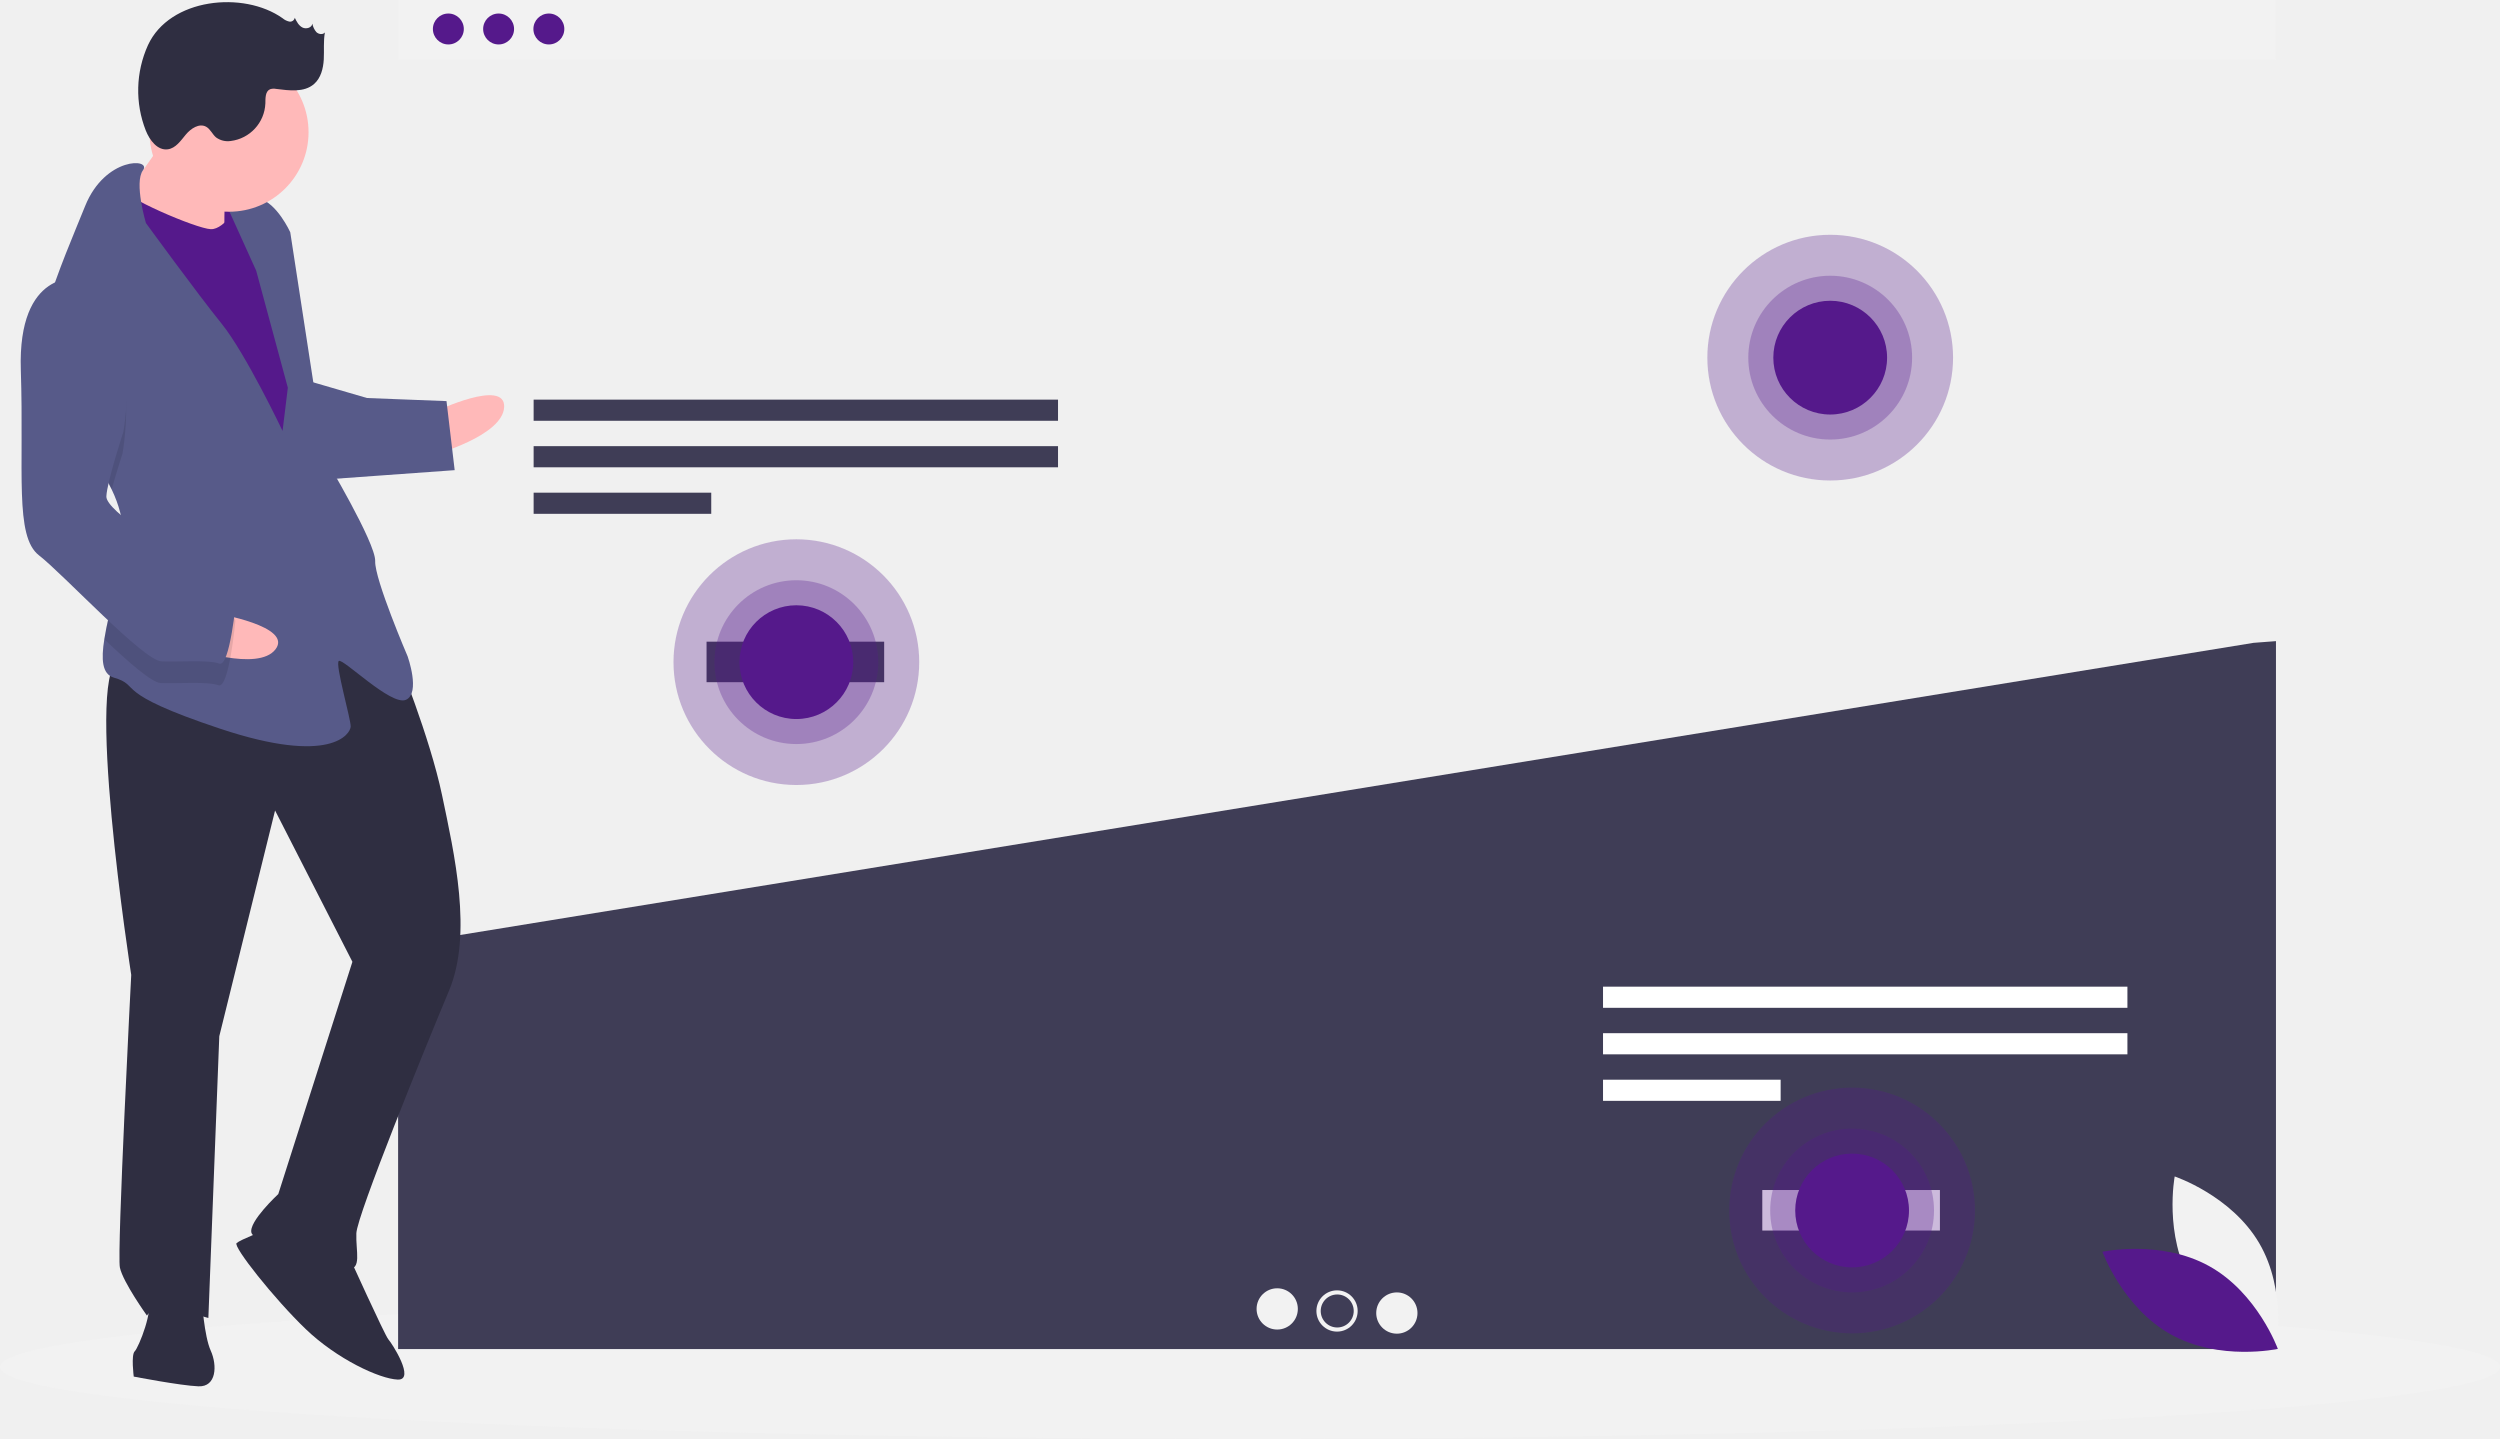
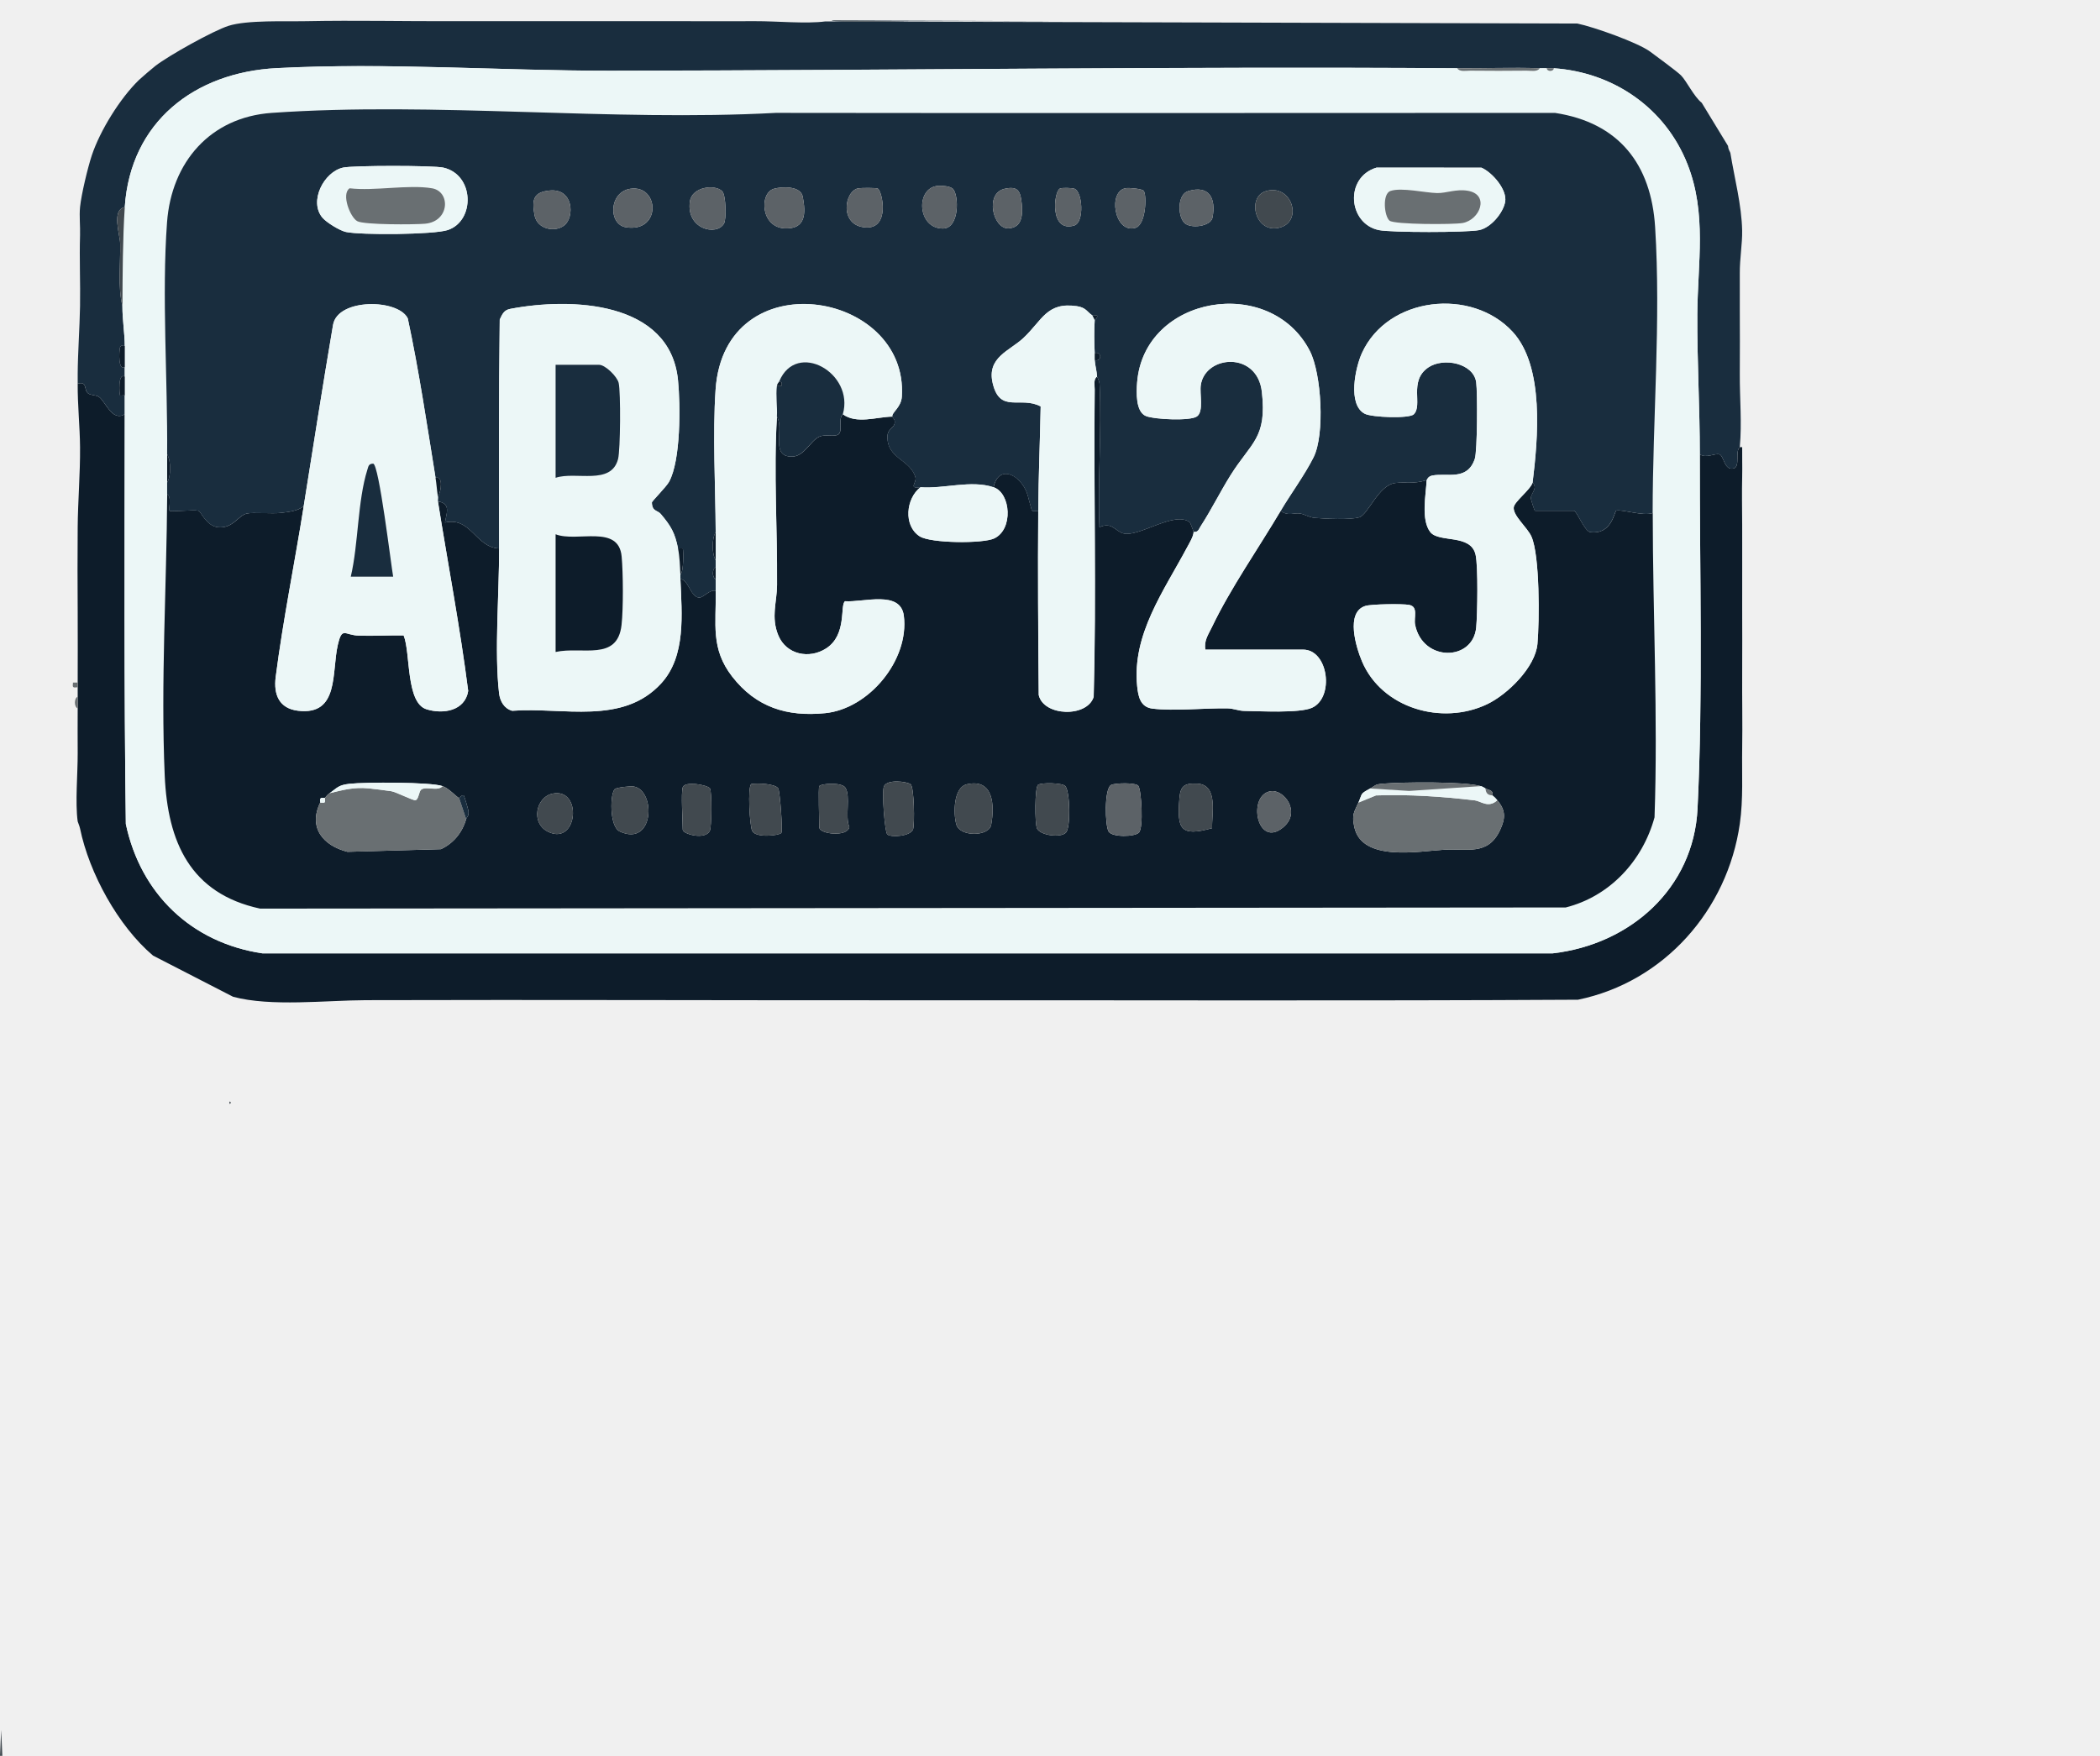
- <svg xmlns="http://www.w3.org/2000/svg" id="f0a8f4ba-cc2b-4400-9e08-d246a0bad060" width="1098.75" height="632.37" data-name="Layer 1" viewBox="0 0 1098.75 632.37">
-   <ellipse cx="549.375" cy="600.774" fill="#f2f2f2" rx="549.375" ry="31.597" />
-   <rect width="825.318" height="26.257" x="174.967" fill="#f2f2f2" />
-   <circle cx="197.053" cy="12.741" r="6.795" fill="#55198b" />
-   <circle cx="219.138" cy="12.741" r="6.795" fill="#55198b" />
-   <circle cx="241.223" cy="12.741" r="6.795" fill="#55198b" />
-   <polygon fill="#3f3d56" points="175.552 415.277 174.967 415.779 174.967 592.903 1000.285 592.903 1000.285 281.779 990.449 282.525 175.552 415.277" />
-   <rect width="230.47" height="9.293" x="234.529" y="175.641" fill="#3f3d56" />
-   <rect width="230.47" height="9.293" x="234.529" y="196.086" fill="#3f3d56" />
-   <rect width="78.063" height="9.293" x="234.529" y="216.531" fill="#3f3d56" />
-   <rect width="230.47" height="9.293" x="704.529" y="433.641" fill="#fff" />
-   <rect width="230.47" height="9.293" x="704.529" y="454.086" fill="#fff" />
-   <rect width="78.063" height="9.293" x="704.529" y="474.531" fill="#fff" />
-   <circle cx="561.335" cy="575.269" r="9.066" fill="#f2f2f2" />
-   <circle cx="587.626" cy="576.176" r="9.066" fill="#f2f2f2" />
-   <circle cx="613.917" cy="577.082" r="9.066" fill="#f2f2f2" />
-   <circle cx="587.709" cy="576.176" r="7.253" fill="#3f3d56" />
-   <rect width="78.063" height="17.81" x="310.529" y="282.014" fill="#3f3d56" />
-   <rect width="78.063" height="17.81" x="774.529" y="523.014" fill="#fff" />
-   <circle cx="350" cy="291.014" r="54" fill="#55198b" opacity=".3" />
-   <circle cx="350" cy="291.014" r="36" fill="#55198b" opacity=".3" />
-   <circle cx="350" cy="291.014" r="25" fill="#55198b" />
-   <circle cx="804.375" cy="157.185" r="54" fill="#55198b" opacity=".3" />
-   <circle cx="804.375" cy="157.185" r="36" fill="#55198b" opacity=".3" />
-   <circle cx="804.375" cy="157.185" r="25" fill="#55198b" />
-   <circle cx="814" cy="532.014" r="54" fill="#55198b" opacity=".3" />
-   <circle cx="814" cy="532.014" r="36" fill="#55198b" opacity=".3" />
-   <circle cx="814" cy="532.014" r="25" fill="#55198b" />
-   <rect width="22.242" height="28.597" x="141.093" y="215.02" fill="#55198b" transform="translate(244.8029 330.5492) rotate(-177.7793)" />
-   <path fill="#ffb9b9" d="M241.915,314.679s30.779-14.706,30.286-2.005-31.025,21.056-31.025,21.056Z" transform="translate(-50.625 -133.8148)" />
-   <path fill="#2f2e41" d="M225.028,422.139S239.549,457.681,244.915,483.328s13.536,60.942,3.026,85.974-40.392,98.599-40.7,106.537,2.559,15.999-3.791,15.752-40.907-11.126-42.31-15.95,11.79-17.032,11.79-17.032l32.577-102.082L171.518,490.021l-24.516,99.215-4.802,123.828s-23.567-7.274-26.988-1.047c0,0-10.559-14.719-11.9-21.131s4.987-128.591,4.987-128.591-21.632-139.163-4.169-138.486S189.992,382.622,225.028,422.139Z" transform="translate(-50.625 -133.8148)" />
-   <path fill="#2f2e41" d="M203.696,685.241s16.109,35.603,17.635,37.252,12.023,17.955,4.085,17.648-26.68-8.984-40.476-22.239-31.984-36.219-30.335-37.745,12.947-5.858,12.947-5.858Z" transform="translate(-50.625 -133.8148)" />
-   <path fill="#2f2e41" d="M139.333,705.004s.972,15.937,3.901,22.41,2.559,15.999-5.378,15.691-28.453-4.283-28.453-4.283-1.218-9.587.431-11.113,8.676-18.743,5.686-23.628S139.333,705.004,139.333,705.004Z" transform="translate(-50.625 -133.8148)" />
-   <path fill="#ffb9b9" d="M127.589,187.821s-16.922,26.373-23.518,32.477,11.962,19.543,11.962,19.543l33.215,4.468s-.418-30.225,1.293-33.338S127.589,187.821,127.589,187.821Z" transform="translate(-50.625 -133.8148)" />
-   <path fill="#55198b" d="M156.46,222.329s-6.843,12.454-13.193,12.208-39.196-14.239-40.599-19.064-10.88,34.557-10.88,34.557L172.16,391.471l19.605-13.549-9.499-83.045-7.802-44.821Z" transform="translate(-50.625 -133.8148)" />
-   <path fill="#575a89" d="M99.704,348.913c3.206,6.707,5.208,13.7,4.931,20.86-.012.318-.025.635-.053.952-.761,14.693-6.173,31.686-8.115,44.044-1.409,8.865-1.008,15.336,4.18,16.856,12.577,3.668-1.834,6.289,46.826,22.485s57.152,2.216,57.275-.959-6.891-27.296-5.242-28.822,23.074,19.974,29.548,17.045.739-19.051.739-19.051-14.583-33.954-14.275-41.892-22.089-45.375-22.089-45.375L178.193,235.891s-5.858-12.947-13.734-14.842-14.411,2.621-14.411,2.621L163.228,252.8l13.905,51.417-2.326,18.989s-16.17-34.016-26.791-47.147-33.264-44.218-33.264-44.218-5.286-17.837-1.296-23.168c3.991-5.346-16.647-6.147-25.446,15.771-4.664,11.616-12.236,28.939-16.979,45.068-4.227,14.289-6.223,27.646-2.036,35.281C75.396,316.457,91.496,331.789,99.704,348.913Z" transform="translate(-50.625 -133.8148)" />
-   <path d="M68.996,304.794c6.4,11.664,22.5,26.995,30.708,44.119,2.144-7.723,4.759-15.715,4.759-15.715s10.031-53.669-19.64-67.539a19.858,19.858,0,0,0-13.791,3.853C66.805,283.801,64.808,297.159,68.996,304.794Z" opacity=".1" transform="translate(-50.625 -133.8148)" />
-   <path fill="#575a89" d="M186.782,301.411l25.154,7.335,34.926,1.354,3.593,30.348L193.057,344.583S178.721,304.279,186.782,301.411Z" transform="translate(-50.625 -133.8148)" />
-   <path fill="#ffb9b9" d="M145.764,403.451s33.652,5.583,25.971,15.71-37.492-.52-37.492-.52Z" transform="translate(-50.625 -133.8148)" />
-   <path d="M104.581,370.725c-.761,14.693-6.173,31.686-8.115,44.044,10.72,10.146,20.914,19.095,24.756,19.244,7.938.308,20.7-.787,25.401.985s7.458-28.33,7.458-28.33-2.806-9.648-15.321-14.904C130.312,388.21,114.119,378.567,104.581,370.725Z" opacity=".1" transform="translate(-50.625 -133.8148)" />
-   <path fill="#575a89" d="M85.192,256.134s-26.865-4.222-25.414,40.353-2.832,73.027,7.973,81.396,45.903,46.298,53.84,46.606,20.7-.787,25.401.985,7.458-28.33,7.458-28.33S151.645,387.495,139.129,382.24s-42.002-23.888-41.756-30.238,7.458-28.33,7.458-28.33S114.863,270.004,85.192,256.134Z" transform="translate(-50.625 -133.8148)" />
-   <circle cx="100.654" cy="58.105" r="34.952" fill="#ffb9b9" />
-   <path fill="#2f2e41" d="M174.814,141.823a6.749,6.749,0,0,0,2.939,1.475,2.097,2.097,0,0,0,2.43-1.683c.8,1.658,1.702,3.426,3.335,4.277s4.157.137,4.393-1.689a7.706,7.706,0,0,0,1.774,3.744c1.013.966,2.85,1.21,3.734.125-.715,3.907-.274,7.926-.498,11.892s-1.282,8.17-4.278,10.778c-4.37,3.803-10.941,2.865-16.689,2.144a5.066,5.066,0,0,0-2.615.143c-2.152.917-2.055,3.913-2.084,6.252a17.373,17.373,0,0,1-15.212,16.497,8.709,8.709,0,0,1-6.472-1.58c-1.632-1.383-2.466-3.638-4.336-4.677-3.042-1.69-6.732.775-8.956,3.452s-4.416,5.969-7.862,6.459c-4.557.648-8.028-3.996-9.73-8.272a48.223,48.223,0,0,1,.958-37.47C125.158,132.949,157.661,129.669,174.814,141.823Z" transform="translate(-50.625 -133.8148)" />
-   <path fill="#f2f2f2" d="M1013.847,697.584c12.31,20.992,37.136,29.304,37.136,29.304s4.869-25.724-7.441-46.717-37.136-29.304-37.136-29.304S1001.538,676.592,1013.847,697.584Z" transform="translate(-50.625 -133.8148)" />
-   <path fill="#55198b" d="M1021.529,690.258c21.288,11.791,30.207,36.406,30.207,36.406s-25.597,5.499-46.885-6.292-30.207-36.406-30.207-36.406S1000.24,678.467,1021.529,690.258Z" transform="translate(-50.625 -133.8148)" />
+ <svg xmlns="http://www.w3.org/2000/svg" id="Capa_1" data-name="Capa 1" viewBox="0 0 892 746">
+   <defs>
+     <style>
+       .cls-1 {
+         fill: #5c6267;
+       }
+ 
+       .cls-2 {
+         fill: #ecf7f7;
+       }
+ 
+       .cls-3 {
+         fill: #0d1c2a;
+       }
+ 
+       .cls-4 {
+         fill: #696f72;
+       }
+ 
+       .cls-5 {
+         fill: #192d3e;
+       }
+ 
+       .cls-6 {
+         fill: #41494f;
+       }
+     </style>
+   </defs>
+   <polygon class="cls-6" points="1 746 0 746 .5 734.99 1 746" />
+   <path class="cls-3" d="M65,406c-14.83-12.56-27.11-35.06-31-54-.25-1.2-.96-2.72-1-3-1.11-7.93.04-20.44,0-29-.03-6.32-.04-12.68,0-19,0-1.67,0-3.33,0-5,0-1.33,0-2.67,0-4,0-.67,0-1.33,0-2,0-9.71.07-20.21,0-30-.09-11.98-.09-24.02,0-36,.08-10.95,1.09-22.65,1-34-.07-8.87-1.06-17.78-1-27,4.23-1.15,2.53,2.69,4.4,4.1,1.28.97,3.29.66,4.54,1.46,2.88,1.84,5.5,10.7,11.06,7.44-.08,58-.32,116.05.45,174.05,6.29,29.74,27.95,50.51,58.02,54.98h548.08c32.92-3.8,59.84-27.54,61.5-61.5,2.36-48.21.87-101.92.96-150.54,2.62,1.9,6.48-.55,8.37.06s2.04,7.13,6.1,5.93c2.78-.82.41-7.19,2.53-8.99h1c-.06,4.15.1,8.33,0,12.49-.17,6.81-.02,13.5,0,20.51.04,11.65-.01,23.35,0,35,.01,9.32.06,18.68,0,28-.07,10.65.17,21.35,0,32-.17,10.64.51,21.45-1,32-5.25,36.69-32.19,67.25-68.74,74.76-94.91.54-189.4.17-284.26.24-.67,0-1.33,0-2,0-76.33.04-152.19-.27-228.55-.05-16.77.05-40.48,2.88-56.46-1.45" />
+   <path class="cls-5" d="M670,10c6.9,1.42,25.75,8.08,31,12,2.44,1.82,11.2,8.22,13,10,2.35,2.34,5.54,9.1,8.83,11.67l11.17,18.33c.14,1.7.92,2.51,1,3,1.76,10.85,4.77,21.96,5,33,.11,5.37-1.04,11.94-1,18,.04,4.99-.03,10.01,0,15,.05,9.32.05,18.68,0,28-.05,10.5.94,20.5,0,31-2.12,1.8.24,8.17-2.53,8.99-4.06,1.2-4.18-5.31-6.1-5.93s-5.75,1.84-8.37-.06c.03-19.55-1.17-39.72-1.05-59.55.14-21.65,4.12-42.67-4.19-63.72-9.41-23.85-31.36-38.95-56.76-40.74-.99-.07-2.01.05-3,0s-2,.03-3,0c-11.61-.39-23.38.08-35,0-119.83-.82-239.84.92-359.55,1.05-46.9.05-95.03-3.55-142-1.1-34.78,1.82-62.04,22.78-64.45,59.05-5.78,1.24-2.04,11.56-1.96,15.46.18,8.67-1.06,18.21.96,26.54-.03,5.82,1.01,11.87,1,17-.92.09-1.75-.54-2.02.63-.48,2.04-.78,9.87,2.02,8.37,0,1.33,0,2.67,0,4-3.02-1.67-2.28,7.63-2,8.01.12.16,1.44-.1,2,0,0,2.66,0,5.34,0,8-5.56,3.26-8.18-5.6-11.06-7.44-1.26-.8-3.26-.49-4.54-1.46-1.86-1.41-.17-5.25-4.4-4.1,0-1.33,0-2.67,0-4,.05-9.08.83-19.47,1-29s-.31-20.04,0-30c.12-3.89-.37-8.24,0-12,.53-5.31,3.26-16.76,5-22,3.51-10.54,12.03-24.27,20-32,1.01-.98,5.81-5.08,7-6,5.84-4.52,24.56-14.92,31-17,7.92-2.56,24.24-1.82,33-2,20.96-.42,42.03.08,63,0,10.65-.04,21.35.03,32,0,21.32-.05,42.68.03,64,0,10.65-.01,21.35.05,32,0,8.6-.04,21.67,1.18,29.55.1" />
+   <path class="cls-5" d="M353.22,8.68c1.34.95,28.33.34,32.78.32,21.03-.11,41.89.08,63,0" />
+   <path class="cls-1" d="M97.5,468v1c.65-.33.65-.67,0-1Z" />
+   <path class="cls-4" d="M386,9c-4.46.02-31.44.63-32.78-.32" />
+   <path class="cls-4" d="M225,9c-10.65.03-21.35-.04-32,0" />
+   <path class="cls-4" d="M321,9c-10.65.05-21.35-.01-32,0" />
+   <path class="cls-4" d="M33,290c0,.67,0,1.33,0,2-2.13.24-2.24.13-2-2h2Z" />
+   <path class="cls-2" d="M619,29c1.04,1.66,3.79,1,5.49,1.02,7.99.1,16.03.08,24.03,0,1.69-.02,4.45.64,5.49-1.02,1,.03,2-.05,3,0,.14,1.5,2.86,1.5,3,0,25.4,1.79,47.35,16.89,56.76,40.74,8.3,21.05,4.33,42.06,4.19,63.72-.13,19.83,1.08,40,1.05,59.55-.08,48.62,1.4,102.33-.96,150.54-1.66,33.96-28.57,57.7-61.5,61.51H111.46c-30.07-4.48-51.73-25.25-58.02-55-.77-58-.52-116.05-.45-174.05,0-2.66,0-5.34,0-8s0-5.34,0-8c0-1.33,0-2.67,0-4,0-2.99,0-6.01,0-9,.01-5.13-1.03-11.18-1-17,.07-13.03.12-28.74,1-42,2.41-36.27,29.67-57.23,64.45-59.05,46.97-2.46,95.1,1.14,142,1.1,119.7-.13,239.71-1.87,359.55-1.05ZM71,193c-.03,3.99.03,8.01,0,12-.01,1.67.01,3.33,0,5-.25,39.58-2.77,79.87-1.05,119.55,1.23,28.25,10.87,50.11,40.51,56.49l554.59-.49c18.75-4.74,32.68-19.82,37.71-38.29,1.51-43.02-.75-86.43-.76-129.26-.01-39.74,3.54-81.73,1.05-121.55-1.68-26.73-15.43-44.34-42.51-48.49-110.29,0-220.95.16-330.99-.01-69.89,3.77-144.79-4.85-214.09,0-26.15,1.83-42.61,20.94-44.49,46.51-2.28,30.98.31,66.9.04,98.54Z" />
+   <path class="cls-4" d="M33,301c-1.58-.66-1.58-4.34,0-5,0,1.67,0,3.33,0,5Z" />
+   <path class="cls-6" d="M53,88c-.88,13.26-.93,28.97-1,42-2.02-8.33-.78-17.87-.96-26.54-.08-3.9-3.82-14.22,1.96-15.46Z" />
+   <path class="cls-4" d="M654,29c-1.04,1.66-3.79,1-5.49,1.02-7.99.08-16.03.1-24.03,0-1.69-.02-4.45.64-5.49-1.02,11.62.08,23.39-.39,35,0Z" />
+   <path class="cls-3" d="M53,147c0,2.99,0,6.01,0,9-2.8,1.5-2.5-6.33-2.02-8.37.27-1.16,1.1-.53,2.02-.63Z" />
+   <path class="cls-3" d="M53,160c0,2.66,0,5.34,0,8-.56-.09-1.88.17-2,0-.28-.38-1.02-9.68,2-8.01Z" />
+   <path class="cls-4" d="M660,29c-.14,1.5-2.86,1.5-3,0,.99.05,2.01-.07,3,0Z" />
+   <path class="cls-6" d="M97.5,468c.65.33.65.67,0,1v-1Z" />
+   <path class="cls-3" d="M466,160c0,.18.99,1.62,1.07,3.38.95,19.9-.86,40.63-.07,60.61,5.18-2.39,6.56,1.49,9.96,2.57,6.45,2.06,21.81-9.71,28.44-4.68.18.13,1.6,3.89,1.6,4.12,0,1.85-1.9,4.92-2.83,6.67-9.89,18.54-23.34,36.89-21.15,58.82.44,4.39,1.33,8.91,6.43,9.57,9.17,1.17,22.3-.29,32.09-.09,2.37.05,4.55,1.05,6.92,1.08,6.68.1,23.51,1.02,28.77-1.31,9.64-4.27,7.07-24.73-3.73-24.73h-41.5c-.68-3.88,1.3-6.45,2.83-9.67,7.74-16.24,19.85-33.58,29.17-49.33,3.17,2.49,5.53.74,8.24,1.17,1.99.31,3.72,1.62,6.25,1.84,4.42.4,14.82.91,18.81-.22,3.87-1.1,8.16-13.74,15.42-14.6,4.54-.54,7.27.55,13.28-1.19-.29,6.06-2.49,16.75,1.5,22,3.64,4.78,17.26.64,19.29,9.71,1.11,4.95.79,25.09.26,30.83-1.34,14.52-22.78,14.75-25.96-1.13-.62-3.11,1.52-7.66-2.58-8.42-2.76-.51-16.01-.35-18.55.45-8.53,2.67-3.92,17.65-1.43,23.54,8.42,19.93,33.98,27.38,53.17,18.2,8.66-4.14,20.47-15.69,21.36-25.64.86-9.67,1.04-37.42-2.54-45.54-1.76-4-7.91-8.86-7.53-12.46.25-2.42,6.99-7.35,8.03-10.54-.01.12.95.71.85,2.19s-1.6,3.09-1.64,4.48c0,.28,1.51,5.32,1.79,5.32h16.5c1.24,0,4.55,8.78,6.98,9.09,9.35,1.17,10.16-9.03,11.1-9.17,3.2-.46,11.14,2.43,15.42,1.08.01,42.83,2.27,86.24.76,129.26-5.04,18.47-18.96,33.55-37.71,38.29l-554.59.49c-29.63-6.38-39.28-28.24-40.51-56.49-1.72-39.68.8-79.97,1.05-119.55,2.1,1.04.46,6.46,1,7.01s10.16-.54,12.3-.02c.94.23,3.4,6.51,8.29,7.01,6.32.64,8.48-4.91,12.18-5.8,2.69-.65,10.71.18,14.61-.31,3.18-.41,7.09-.73,9.63-2.87-3.83,24.09-8.81,48.52-11.91,72.58-.97,7.54,1.46,13.43,9.5,14.39,17.59,2.09,14.2-16.42,16.88-27.99,1.84-7.94,2.9-4.1,8.99-3.92s12.66-.19,18.97-.09c3.01,7.42.87,28.63,9.73,31.38,7.14,2.21,16.33.65,17.69-7.79-3.44-26.99-8.57-53.72-12.86-80.55,5.67.91,3.63,5.01,3,8.99,10.99-2.59,13,10.56,23,11.01.06,18.49-2.08,44.01-.02,61.52.39,3.33,2.12,6.49,5.55,7.45,21.6-1.64,46.88,6.28,63.31-11.64,10.62-11.59,8.75-29.47,8.16-44.34,3.38.24,4.17,7.18,7.65,7.85,2.01.39,4.63-3.6,7.35-2.85.25,14.11-2.28,24.52,7.02,36.48,10.13,13.02,23.24,17.13,39.47,15.51,18.66-1.86,35.8-22.65,33.41-41.4-1.4-10.96-17.1-5.61-24.97-6.16-2.26,1.61.94,14.21-7.98,20.02-7.2,4.69-16.98,2.69-20.37-5.53-3.18-7.72-.59-14.08-.53-21.37.18-24.08-1.47-47.59-.05-71.55,3.24,5.38-3.03,17.04,6.38,16.98,5.25-.03,7.81-6.73,11.64-8.47,2.57-1.16,6.4.19,8.05-.95,2.05-1.41-.22-6.61,1.93-8.57,5.83,4.28,14.31,1.13,21,1,.05.42,1.57,1.2.89,3.25-.59,1.8-2.91,2.05-2.96,5.2-.13,9.48,9.72,9.71,11.89,17.28.69,2.4-3.25,5,2.18,4.26-6.2,4.71-7.38,16.35-.37,20.87,4.66,3,26.83,3.15,31.64.9,8.23-3.84,7.1-19.28-.27-21.77,1.84-8.5,8.96-6.52,12.83-.33,1.79,2.85,1.94,5.2,2.88,8.16.78,2.46.07,2.52,3.29,2.17-.21,26.08-.02,52.21.21,78.29,2.04,9.08,20.6,9.68,23.34.77,1.18-43.5-.03-87.05.43-130.57.02-1.69-.64-4.45,1.02-5.49ZM386.78,333.21c-1.73-1.24-9.84-2.17-11.28.79-1.04,2.13.32,19.79,1.44,20.56,1.96,1.36,9.93.65,10.9-2.23.73-2.17.47-18.03-1.05-19.13ZM140,337c-1.11.78-1.25,1.2-2,2-.13.14-1.31-.28-1.8.21-.52.53-.06,1.49-.2,1.79-5.15,10.65,1.25,18.29,11.59,20.91l39.7-1.12c5.35-2.49,9.1-7.08,10.71-12.79.25-.9,1.21-1.05,1-3.33-.07-.76-1.76-6.45-2.01-6.68-.58-.53-1.83,1-1.98,1.01-.72.03-4.17-3.99-7-5-5-1.79-32.95-1.73-39.5-1-4.85.54-5.25,1.72-8.5,4ZM290,334.5c-.78,2.49,0,14.22,0,18,0,1.87,9.54,4.53,11.5.51.82-1.68.92-16.84.05-18.06-1.02-1.45-10.69-3.23-11.56-.44ZM331.89,353.89c.65-.77-.58-17.75-1.35-18.94-1.3-2.01-9.02-2.29-11.43-1.84-1.66,1.4-.64,17.76.38,19.89,1.52,3.16,11.45,2,12.4.89ZM348,334c-.47.74,0,14.86,0,17.5,0,2.92,11.99,4.23,12.77-.12-1.92-4.48.64-13.04-1.69-16.72-1.53-2.42-10.39-1.76-11.08-.66ZM410.72,333.21c-5.81,1.31-5.81,12.53-4.51,17.08,1.55,5.4,13.88,5.12,14.79.21,1.53-8.26,1.04-19.85-10.28-17.29ZM452.76,353.76c2.06-2.05,1.78-17.39-.25-19.77-1.2-1.41-10.13-1.56-11.57-.55s-1.43,16.6-.45,18.58c1.45,2.93,9.97,4.05,12.28,1.75ZM483.76,353.76c2.04-2.03,1.06-17.95-.2-19.83-1.01-1.51-9.8-1.3-11.57-.44-3.04,1.48-2.62,17.39-1.08,19.84s11,2.27,12.84.43ZM514.86,351.86c-.23-6.04,2.77-18.5-6.38-18.92-5.76-.26-7.13,1.24-7.53,6.52-.94,12.54.19,16.23,13.9,12.4ZM582,335c-4.46,2.46-3.16,1.85-5,6s-2.88,4.9-1.77,10.27c3.13,15.08,27.57,10.36,38.28,9.74,9.69-.57,18.55,2.64,23.66-8.34,2.31-4.97,2.5-8.3-1.17-12.67-.78-.93-1.05-1.22-2-2,.35-2.39-1.45-2.19-3-3-.69-.36-1.1-.74-2-1-6.91-2.02-33.22-1.76-41.54-1.05-3.63.31-3.07.73-5.46,2.05ZM261.22,335.21c-2.09,1.49-2.51,15.95,2.02,18.05,14.61,6.77,15.46-17.28,6.02-19.09-1.45-.28-7.14.4-8.04,1.04ZM539.73,336.16c-10.08,1.56-5.85,24.6,5.3,15.37,7.81-6.47.42-16.25-5.3-15.37ZM234.74,337.18c-7.15,1.46-9.49,12.72-1.72,16.31,12.48,5.75,14.41-18.89,1.72-16.31Z" />
+   <path class="cls-5" d="M702,218c-4.27,1.35-12.22-1.54-15.42-1.08-.94.14-1.75,10.34-11.1,9.17-2.43-.3-5.73-9.09-6.98-9.09h-16.5c-.28,0-1.79-5.04-1.79-5.32.04-1.4,1.55-3.06,1.64-4.48s-.87-2.08-.85-2.19c2.27-18.5,5.12-49.24-8.48-64.02-17.38-18.9-53.03-15.09-64.02,9.03-2.79,6.13-6.2,21.94,1.21,25.78,3,1.56,18.89,2.14,20.81.24,3.97-3.92-2.27-14.08,6.12-19.88,6.44-4.45,19.32-1.85,20.4,6.3.58,4.34.52,29.18-.6,32.51-3.18,9.44-11.65,5.89-17.98,7.06-2.04.38-2.32,1.94-2.47,1.99-6.01,1.74-8.75.65-13.28,1.19-7.26.86-11.55,13.51-15.42,14.6-3.99,1.13-14.38.62-18.81.22-2.53-.23-4.26-1.53-6.25-1.84-2.7-.43-5.06,1.33-8.24-1.17,4.09-6.91,10.32-15.4,13.97-22.74,4.85-9.76,3.37-35.51-1.59-45.15-16.76-32.57-70.45-23.63-73.37,13.4-.32,4.07-.67,12.42,3.73,14.24,3.53,1.46,18.84,2.19,21.68.17,3-2.13,1.06-9.58,1.64-13.36,1.93-12.72,23.98-14.48,25.94,2.93,2.23,19.81-4.53,21.32-13.42,35.59-4.35,6.98-8.08,14.55-12.57,21.48-.83,1.28-1.03,2.63-3.01,2.44,0-.22-1.42-3.98-1.6-4.12-6.63-5.03-21.99,6.73-28.44,4.68-3.39-1.08-4.77-4.96-9.96-2.57-.8-19.98,1.02-40.71.07-60.61-.08-1.76-1.06-3.2-1.07-3.38-.13-2.51-.83-4.64-1-7,3.18.78,2.98-3.88,0-3-.21-4.32-.29-9.72,0-14,0-.11,1.41-.95,1-1.99-.59-.16-1.7.19-2,0-2.21-1.44-2.63-3.35-6.57-3.93-12.88-1.89-14.72,6.07-22.78,13.58-5.82,5.42-15.57,8.18-12.98,19.15,3.09,13.1,11.83,5.3,20.38,9.87-.29,14.8-.92,29.52-1.04,44.33-3.22.35-2.51.29-3.29-2.17-.94-2.96-1.09-5.32-2.88-8.16-3.88-6.18-11-8.16-12.83.33-9.48-3.2-21.16.75-31,0-5.43.74-1.49-1.86-2.18-4.26-2.17-7.57-12.02-7.8-11.89-17.28.04-3.15,2.36-3.4,2.96-5.2.68-2.06-.84-2.83-.89-3.25-.23-1.86,3.78-3.88,4.07-8.52,2.88-45.23-75.3-58.05-79.11-3.02-1.31,18.92-.06,41.25.04,60.54-1.7,2.87-1.67,9.33,0,12,0,1,0,2,0,3-1.58.66-1.58,4.34,0,5,.02,1.67-.03,3.33,0,5-2.72-.75-5.35,3.24-7.35,2.85-3.47-.68-4.27-7.61-7.65-7.85-.03-.66.03-1.34,0-2,1.48-.9,1.34-10.56,1-11.01-.12-.16-1.44.1-2,0-1.32-6.67-3.04-9.58-7.34-14.66-1.39-1.64-3.69-.99-3.76-4.86-.01-.57,6.06-6.55,7.29-8.79,5-9.08,4.86-32.47,3.8-43.18-3.34-33.74-45.57-35.23-71.31-30.28-2.63.51-3.35,2.26-4.41,4.52-.42,32.41-.37,64.85-.27,97.25-10-.45-12.01-13.59-23-11.01.62-3.99,2.67-8.09-3-8.99-.1-.63.1-1.37,0-2,1.5-2.26,2.28-9.07-1-8-3.66-22.58-7-45.33-11.79-67.71-4.02-8.35-29.71-8.7-31.74,2.68-4.36,25.65-8.38,51.35-12.47,77.03-2.54,2.14-6.44,2.47-9.63,2.87-3.89.5-11.91-.33-14.61.31-3.7.89-5.86,6.44-12.18,5.8-4.89-.5-7.35-6.78-8.29-7.01-2.14-.52-11.75.58-12.3.02s1.1-5.96-1-7.01c.01-1.67-.01-3.33,0-5,1.67-2.67,1.7-9.13,0-12,.27-31.63-2.32-67.56-.04-98.54,1.88-25.57,18.35-44.68,44.49-46.51,69.31-4.85,144.2,3.77,214.09,0,110.03.17,220.7,0,330.99.01,27.09,4.14,40.84,21.76,42.51,48.49,2.5,39.82-1.06,81.81-1.05,121.55ZM145.71,71.21c-8.18,1.83-14.62,14.39-8.73,21.31,1.71,2.01,7.34,5.48,9.96,6.04,6.42,1.36,37.42,1.16,43.28-.83,11.67-3.95,11.32-23.55-1.94-26.52-4.25-.95-38.33-.95-42.58,0ZM584.71,71.21c-13.74,4.13-12.1,23.89,1.02,26.56,5.21,1.06,37.34,1.06,42.54,0,4.92-1,10.16-7.18,11.05-11.98.96-5.15-5.43-12.55-10.07-14.55l-44.55-.03ZM404.76,80.24c-1.15-1.15-4.59-1.41-6.24-1.29-9.79.7-8.94,18.24,2.01,18.14,7.16-.06,6.78-14.31,4.24-16.85ZM267.76,80.2c-9.19,1.37-9.49,15.2-1.82,16.37,15.15,2.33,14.13-18.21,1.82-16.37ZM306.76,81.24c-3.06-3.06-12.84-1.91-13.72,4.35-1.67,11.74,11.29,14.83,14.47,9.43,1.11-1.87.85-12.18-.75-13.77ZM328.71,80.21c-6.23,1.79-5.68,16.53,4.83,16.83,8.66.24,8.82-6.23,7.43-13.51-.86-4.53-8.65-4.35-12.26-3.32ZM372.87,80.13c-.59-.38-7.12-.34-8.35-.11-5.9,1.11-8.17,15.87,3.13,16.61,10.52.7,7.18-15.23,5.22-16.5ZM426.72,80.21c-8.53,1.91-4.94,17.17,1.69,16.81,5.87-.33,6.03-5.97,5.58-10.52-.51-5.24-1.53-7.57-7.27-6.29ZM450.14,80.15c-2.64,1.68-4.27,18.8,6.15,15.66,4.39-1.32,3.55-14.47.05-15.64-1.09-.36-5.43-.51-6.2-.02ZM485.86,81.14c-.57-.92-5.98-1.37-7.4-1.22-8.1.84-5.21,19.53,3.81,16.9,4.49-1.31,4.89-13.58,3.58-15.68ZM239.73,95.73c4.33-3.48,3.95-15.77-6.24-14.78-6.99.68-7.64,3.91-6.44,10.5,1.1,6,8.77,7.43,12.68,4.28ZM504.69,81.2c-4.53,1.36-4.55,10.24-1.75,13.36,2.54,2.82,11.35,1.65,12.07-2.04,1.59-8.15-1.27-14.03-10.32-11.32ZM537.71,81.21c-8.42,2.52-4.41,18.8,6.35,15.34,9.45-3.04,4.44-18.58-6.35-15.34Z" />
+   <path class="cls-3" d="M71,205c.03-3.99-.03-8.01,0-12,1.7,2.87,1.67,9.33,0,12Z" />
+   <path class="cls-2" d="M212,233c-.1-32.4-.15-64.85.27-97.25,1.06-2.25,1.78-4.01,4.41-4.52,25.74-4.95,67.97-3.46,71.31,30.28,1.06,10.71,1.2,34.1-3.8,43.18-1.24,2.25-7.3,8.22-7.29,8.79.07,3.87,2.37,3.22,3.76,4.86,4.3,5.08,6.02,7.99,7.34,14.66.72,3.63.81,7.31,1,11,.03.66-.03,1.34,0,2,.59,14.87,2.46,32.75-8.16,44.34-16.43,17.92-41.71,9.99-63.31,11.64-3.43-.96-5.16-4.12-5.55-7.45-2.06-17.51.08-43.03.02-61.52ZM236,203c8.6-2.89,23.59,3.38,26.53-7.97,1.01-3.92,1.16-28.35.26-32.32-.62-2.73-5.71-7.71-8.29-7.71h-18.5v48ZM236,277c11.26-2.51,26.26,4.15,28-11.5.77-6.94.69-22,.04-29.05-1.27-13.86-18.95-5.91-28.05-9.45v50Z" />
+   <path class="cls-2" d="M185,203c.42,2.59.61,5.58,1,8,.1.63-.1,1.37,0,2,4.29,26.83,9.41,53.56,12.86,80.55-1.36,8.44-10.56,10-17.69,7.79-8.86-2.74-6.72-23.96-9.73-31.38-6.31-.11-12.67.26-18.97.09s-7.15-4.02-8.99,3.92c-2.69,11.57.71,30.09-16.88,27.99-8.05-.96-10.48-6.85-9.5-14.39,3.1-24.06,8.08-48.49,11.91-72.58,4.09-25.68,8.11-51.39,12.47-77.03,2.03-11.38,27.72-11.03,31.74-2.68,4.79,22.38,8.13,45.14,11.79,67.71ZM149,245h18c-.82-4.3-6.03-48.07-8.51-48.01-1.92.04-1.98,1.1-2.44,2.56-4.21,13.39-3.77,31.53-7.05,45.45Z" />
+   <path class="cls-2" d="M651,205c-1.04,3.18-7.78,8.12-8.03,10.54-.38,3.61,5.77,8.47,7.53,12.46,3.58,8.12,3.4,35.87,2.54,45.54-.89,9.96-12.69,21.5-21.36,25.64-19.19,9.18-44.75,1.73-53.17-18.2-2.49-5.89-7.1-20.86,1.43-23.54,2.55-.8,15.79-.96,18.55-.45,4.1.76,1.96,5.31,2.58,8.42,3.19,15.88,24.62,15.65,25.96,1.13.53-5.75.85-25.88-.26-30.83-2.03-9.08-15.65-4.93-19.29-9.71-3.99-5.25-1.79-15.94-1.5-22,.15-.04.44-1.61,2.47-1.99,6.33-1.17,14.8,2.38,17.98-7.06,1.12-3.33,1.17-28.17.6-32.51-1.08-8.15-13.96-10.75-20.4-6.3-8.39,5.8-2.16,15.95-6.12,19.88-1.92,1.9-17.81,1.31-20.81-.24-7.41-3.84-4-19.66-1.21-25.78,10.99-24.11,46.64-27.93,64.02-9.03,13.59,14.79,10.75,45.52,8.48,64.02Z" />
+   <path class="cls-2" d="M507,226c1.99.2,2.19-1.16,3.01-2.44,4.49-6.93,8.22-14.5,12.57-21.48,8.89-14.27,15.65-15.78,13.42-35.59-1.96-17.42-24.01-15.65-25.94-2.93-.57,3.78,1.36,11.23-1.64,13.36-2.84,2.01-18.15,1.29-21.68-.17-4.4-1.82-4.05-10.17-3.73-14.24,2.92-37.03,56.6-45.98,73.37-13.4,4.96,9.64,6.44,35.39,1.59,45.15-3.65,7.34-9.89,15.83-13.97,22.74-9.32,15.75-21.43,33.09-29.17,49.33-1.53,3.22-3.51,5.79-2.83,9.67h41.5c10.81,0,13.37,20.46,3.73,24.73-5.26,2.33-22.09,1.41-28.77,1.31-2.36-.04-4.55-1.03-6.92-1.08-9.79-.2-22.92,1.26-32.09.09-5.1-.65-6-5.18-6.43-9.57-2.18-21.93,11.26-40.28,21.15-58.82.93-1.75,2.83-4.82,2.83-6.67Z" />
+   <path class="cls-2" d="M304,226c-.1-19.29-1.35-41.62-.04-60.54,3.81-55.03,81.99-42.2,79.11,3.02-.3,4.64-4.3,6.66-4.07,8.52-6.69.13-15.17,3.28-21-1,5.02-17.55-19.67-31.5-27-14-.24.56-.86.9-1,2-.52,3.94.25,8.85,0,13-1.43,23.96.23,47.47.05,71.55-.06,7.29-2.65,13.65.53,21.37,3.39,8.22,13.17,10.22,20.37,5.53,8.93-5.81,5.72-18.41,7.98-20.02,7.87.55,23.57-4.8,24.97,6.16,2.39,18.74-14.75,39.53-33.41,41.4-16.23,1.62-29.34-2.49-39.47-15.51-9.3-11.96-6.78-22.37-7.02-36.48-.03-1.67.02-3.33,0-5s.01-3.33,0-5c0-1,0-2,0-3-.03-3.99.02-8.01,0-12Z" />
+   <path class="cls-2" d="M441,217c.12-14.81.75-29.53,1.04-44.33-8.54-4.57-17.28,3.23-20.38-9.87-2.59-10.96,7.16-13.72,12.98-19.15,8.06-7.51,9.91-15.47,22.78-13.58,3.93.58,4.35,2.49,6.57,3.93l1,2c-.29,4.28-.21,9.68,0,14,.05.99-.07,2.01,0,3,.17,2.36.87,4.49,1,7-1.66,1.04-1,3.8-1.02,5.49-.46,43.52.75,87.07-.43,130.57-2.75,8.91-21.31,8.32-23.34-.77-.24-26.08-.42-52.21-.21-78.29Z" />
+   <path class="cls-4" d="M195,339l3,9c-1.62,5.71-5.36,10.3-10.71,12.79l-39.7,1.12c-10.33-2.62-16.73-10.26-11.59-20.91,2.13.24,2.24.13,2-2,.75-.8.89-1.22,2-2,5.85-1.4,10.31-2.65,16.55-2.06,2.39.23,7.25.86,9.69,1.22,1.87.28,9.27,4.04,10.21,3.82,1.45-.33,1.42-3.78,2.5-4.53,2.18-1.52,6.98.92,9.04-1.46,2.83,1.01,6.28,5.03,7,5Z" />
+   <path class="cls-4" d="M636,340c3.67,4.38,3.48,7.7,1.17,12.67-5.11,10.98-13.96,7.77-23.66,8.34-10.71.63-35.15,5.34-38.28-9.74-1.11-5.38-.03-6.2,1.77-10.27l7.45-3.05c14.15-.49,28,.46,42.01,2.1,2.5.29,5.77,3.47,9.54-.05Z" />
+   <path class="cls-2" d="M422,207c7.37,2.49,8.5,17.93.27,21.77-4.8,2.24-26.98,2.09-31.64-.9-7.02-4.51-5.84-16.16.37-20.87,9.84.75,21.52-3.2,31,0Z" />
+   <path class="cls-5" d="M358,176c-2.16,1.96.11,7.15-1.93,8.57-1.65,1.14-5.48-.21-8.05.95-3.83,1.73-6.39,8.43-11.64,8.47-9.4.06-3.14-11.6-6.38-16.98.25-4.15-.52-9.06,0-13,1.7.1,2.34.36,1.99-1.49l-.99-.51c7.33-17.5,32.02-3.55,27,14Z" />
+   <path class="cls-1" d="M483.76,353.76c-1.84,1.84-11.35,1.94-12.84-.43s-1.96-18.36,1.08-19.84c1.77-.86,10.56-1.07,11.57.44,1.26,1.88,2.23,17.8.2,19.83Z" />
+   <path class="cls-6" d="M452.76,353.76c-2.31,2.3-10.83,1.18-12.28-1.75-.98-1.98-.95-17.6.45-18.58s10.37-.86,11.57.55c2.03,2.38,2.31,17.72.25,19.77Z" />
+   <path class="cls-6" d="M410.72,333.21c11.32-2.56,11.81,9.03,10.28,17.29-.91,4.91-13.24,5.18-14.79-.21-1.3-4.54-1.31-15.76,4.51-17.08Z" />
+   <path class="cls-6" d="M386.78,333.21c1.53,1.1,1.78,16.96,1.05,19.13-.97,2.88-8.94,3.58-10.9,2.23-1.12-.77-2.48-18.43-1.44-20.56,1.45-2.96,9.55-2.03,11.28-.79Z" />
+   <path class="cls-6" d="M331.89,353.89c-.95,1.12-10.88,2.27-12.4-.89-1.02-2.13-2.04-18.49-.38-19.89,2.41-.45,10.14-.16,11.43,1.84.77,1.19,2,18.17,1.35,18.94Z" />
+   <path class="cls-6" d="M261.22,335.21c.9-.65,6.59-1.32,8.04-1.04,9.44,1.81,8.59,25.86-6.02,19.09-4.52-2.1-4.1-16.55-2.02-18.05Z" />
+   <path class="cls-6" d="M514.86,351.86c-13.71,3.83-14.84.14-13.9-12.4.39-5.27,1.76-6.78,7.53-6.52,9.15.42,6.15,12.87,6.38,18.92Z" />
+   <path class="cls-6" d="M290,334.5c.87-2.79,10.54-1.01,11.56.44.86,1.23.77,16.38-.05,18.06-1.96,4.03-11.5,1.36-11.5-.51,0-3.78-.78-15.51,0-18Z" />
+   <path class="cls-6" d="M348,334c.69-1.09,9.55-1.76,11.08.66,2.33,3.68-.23,12.24,1.69,16.72-.77,4.34-12.77,3.04-12.77.12,0-2.64-.47-16.76,0-17.5Z" />
+   <path class="cls-6" d="M234.74,337.18c12.69-2.59,10.76,22.06-1.72,16.31-7.77-3.58-5.43-14.85,1.72-16.31Z" />
+   <path class="cls-2" d="M631,335c.2,3.31,2.65,2.71,3,3,.95.78,1.22,1.07,2,2-3.77,3.51-7.04.34-9.54.05-14.01-1.64-27.86-2.59-42.01-2.1l-7.45,3.05c1.84-4.15.54-3.54,5-6l16.54,1.04,30.46-2.04c.9.26,1.31.64,2,1Z" />
+   <path class="cls-1" d="M539.73,336.16c5.73-.89,13.11,8.9,5.3,15.37-11.15,9.23-15.39-13.81-5.3-15.37Z" />
+   <path class="cls-2" d="M188,334c-2.07,2.37-6.86-.07-9.04,1.46-1.09.76-1.05,4.2-2.5,4.53-.95.21-8.34-3.55-10.21-3.82-2.44-.36-7.3-.99-9.69-1.22-6.24-.6-10.7.65-16.55,2.06,3.25-2.29,3.64-3.47,8.5-4,6.56-.73,34.51-.78,39.5,1Z" />
+   <path class="cls-4" d="M629,334l-30.46,2.04-16.54-1.04c2.39-1.32,1.82-1.74,5.46-2.05,8.32-.71,34.64-.97,41.54,1.05Z" />
+   <path class="cls-5" d="M195,339c.16,0,1.4-1.54,1.98-1.01.26.24,1.94,5.92,2.01,6.68.21,2.28-.74,2.43-1,3.33l-3-9Z" />
+   <path class="cls-2" d="M138,339c.24,2.13.13,2.24-2,2,.15-.3-.32-1.27.2-1.79.48-.48,1.67-.07,1.8-.21Z" />
+   <path class="cls-4" d="M631,335c1.55.81,3.35.61,3,3-.35-.29-2.8.31-3-3Z" />
+   <path class="cls-2" d="M584.71,71.21l44.55.03c4.63,1.99,11.03,9.4,10.07,14.55-.89,4.8-6.13,10.98-11.05,11.98-5.21,1.06-37.33,1.06-42.54,0-13.11-2.67-14.76-22.43-1.02-26.56ZM590.23,93.76c2,1.68,27.16,1.69,31.03,1,7.44-1.33,11.59-12.11,2.18-13.7-4.93-.83-9.12,1.05-12.99.98-5.08-.09-15.07-2.5-19.82-.9-3.56,1.2-2.7,10.7-.4,12.63Z" />
+   <path class="cls-2" d="M145.71,71.21c4.25-.95,38.33-.95,42.58,0,13.26,2.97,13.61,22.57,1.94,26.52-5.87,1.98-36.86,2.19-43.28.83-2.62-.56-8.25-4.03-9.96-6.04-5.89-6.92.55-19.48,8.73-21.31ZM183.5,80c-10.02-1.7-24.46,1.26-35,0-3.66,2.44.39,12.45,3.28,13.98s24.19,1.48,28.77,1.07c10.5-.93,10.94-13.69,2.95-15.05Z" />
+   <path class="cls-1" d="M328.71,80.21c3.61-1.03,11.4-1.21,12.26,3.32,1.38,7.28,1.22,13.75-7.43,13.51-10.51-.29-11.06-15.04-4.83-16.83Z" />
+   <path class="cls-1" d="M306.76,81.24c1.6,1.6,1.85,11.9.75,13.77-3.19,5.4-16.14,2.32-14.47-9.43.89-6.25,10.66-7.41,13.72-4.35Z" />
+   <path class="cls-1" d="M267.76,80.2c12.31-1.83,13.32,18.7-1.82,16.37-7.66-1.18-7.37-15,1.82-16.37Z" />
+   <path class="cls-1" d="M404.76,80.24c2.54,2.53,2.92,16.78-4.24,16.85-10.95.1-11.79-17.44-2.01-18.14,1.65-.12,5.09.14,6.24,1.29Z" />
+   <path class="cls-1" d="M372.87,80.13c1.97,1.28,5.3,17.2-5.22,16.5-11.31-.75-9.03-15.5-3.13-16.61,1.23-.23,7.76-.27,8.35.11Z" />
+   <path class="cls-1" d="M239.73,95.73c-3.91,3.15-11.59,1.72-12.68-4.28-1.2-6.59-.55-9.81,6.44-10.5,10.19-1,10.58,11.29,6.24,14.78Z" />
+   <path class="cls-6" d="M537.71,81.21c10.79-3.23,15.8,12.31,6.35,15.34-10.76,3.46-14.77-12.82-6.35-15.34Z" />
+   <path class="cls-1" d="M504.69,81.2c9.05-2.71,11.91,3.17,10.32,11.32-.72,3.69-9.53,4.87-12.07,2.04-2.8-3.12-2.78-12,1.75-13.36Z" />
+   <path class="cls-1" d="M485.86,81.14c1.31,2.1.9,14.37-3.58,15.68-9.02,2.63-11.91-16.06-3.81-16.9,1.42-.15,6.82.3,7.4,1.22Z" />
+   <path class="cls-1" d="M426.72,80.21c5.74-1.29,6.76,1.05,7.27,6.29.45,4.54.29,10.19-5.58,10.52-6.63.37-10.22-14.9-1.69-16.81Z" />
+   <path class="cls-1" d="M450.14,80.15c.77-.49,5.11-.34,6.2.02,3.5,1.17,4.34,14.32-.05,15.64-10.42,3.14-8.79-13.98-6.15-15.66Z" />
+   <path class="cls-3" d="M185,203c3.28-1.07,2.5,5.74,1,8-.39-2.42-.58-5.41-1-8Z" />
+   <path class="cls-3" d="M288,233c.56.09,1.88-.17,2,0,.34.45.48,10.1-1,11.01-.19-3.69-.28-7.37-1-11Z" />
+   <path class="cls-3" d="M304,238c-1.67-2.67-1.7-9.13,0-12,.02,3.99-.03,8.01,0,12Z" />
+   <path class="cls-3" d="M465,150c2.98-.88,3.18,3.78,0,3-.07-.99.05-2.01,0-3Z" />
+   <path class="cls-3" d="M304,246c-1.58-.66-1.58-4.34,0-5,.01,1.67-.02,3.33,0,5Z" />
+   <path class="cls-3" d="M464,134c.3.19,1.41-.16,2,0,.41,1.04-.99,1.88-1,1.99l-1-2Z" />
+   <path class="cls-3" d="M236,277v-50c9.09,3.54,26.78-4.41,28.05,9.45.65,7.05.73,22.11-.04,29.05-1.74,15.65-16.74,8.99-28,11.5Z" />
+   <path class="cls-5" d="M236,203v-48h18.5c2.58,0,7.67,4.98,8.29,7.71.9,3.97.75,28.4-.26,32.32-2.94,11.35-17.93,5.09-26.53,7.97Z" />
+   <path class="cls-5" d="M149,245c3.28-13.92,2.84-32.06,7.05-45.45.46-1.46.52-2.52,2.44-2.56,2.48-.06,7.69,43.71,8.51,48.01h-18Z" />
+   <path class="cls-3" d="M331,162l.99.51c.35,1.85-.29,1.59-1.99,1.49.14-1.1.76-1.44,1-2Z" />
+   <path class="cls-4" d="M590.23,93.76c-2.29-1.93-3.16-11.43.4-12.63,4.74-1.6,14.73.81,19.82.9,3.87.07,8.06-1.81,12.99-.98,9.41,1.59,5.25,12.37-2.18,13.7-3.87.69-29.03.69-31.03-1Z" />
+   <path class="cls-4" d="M183.5,80c7.98,1.36,7.55,14.12-2.95,15.05-4.58.41-25.78.51-28.77-1.07s-6.94-11.53-3.28-13.98c10.54,1.26,24.98-1.7,35,0Z" />
</svg>
